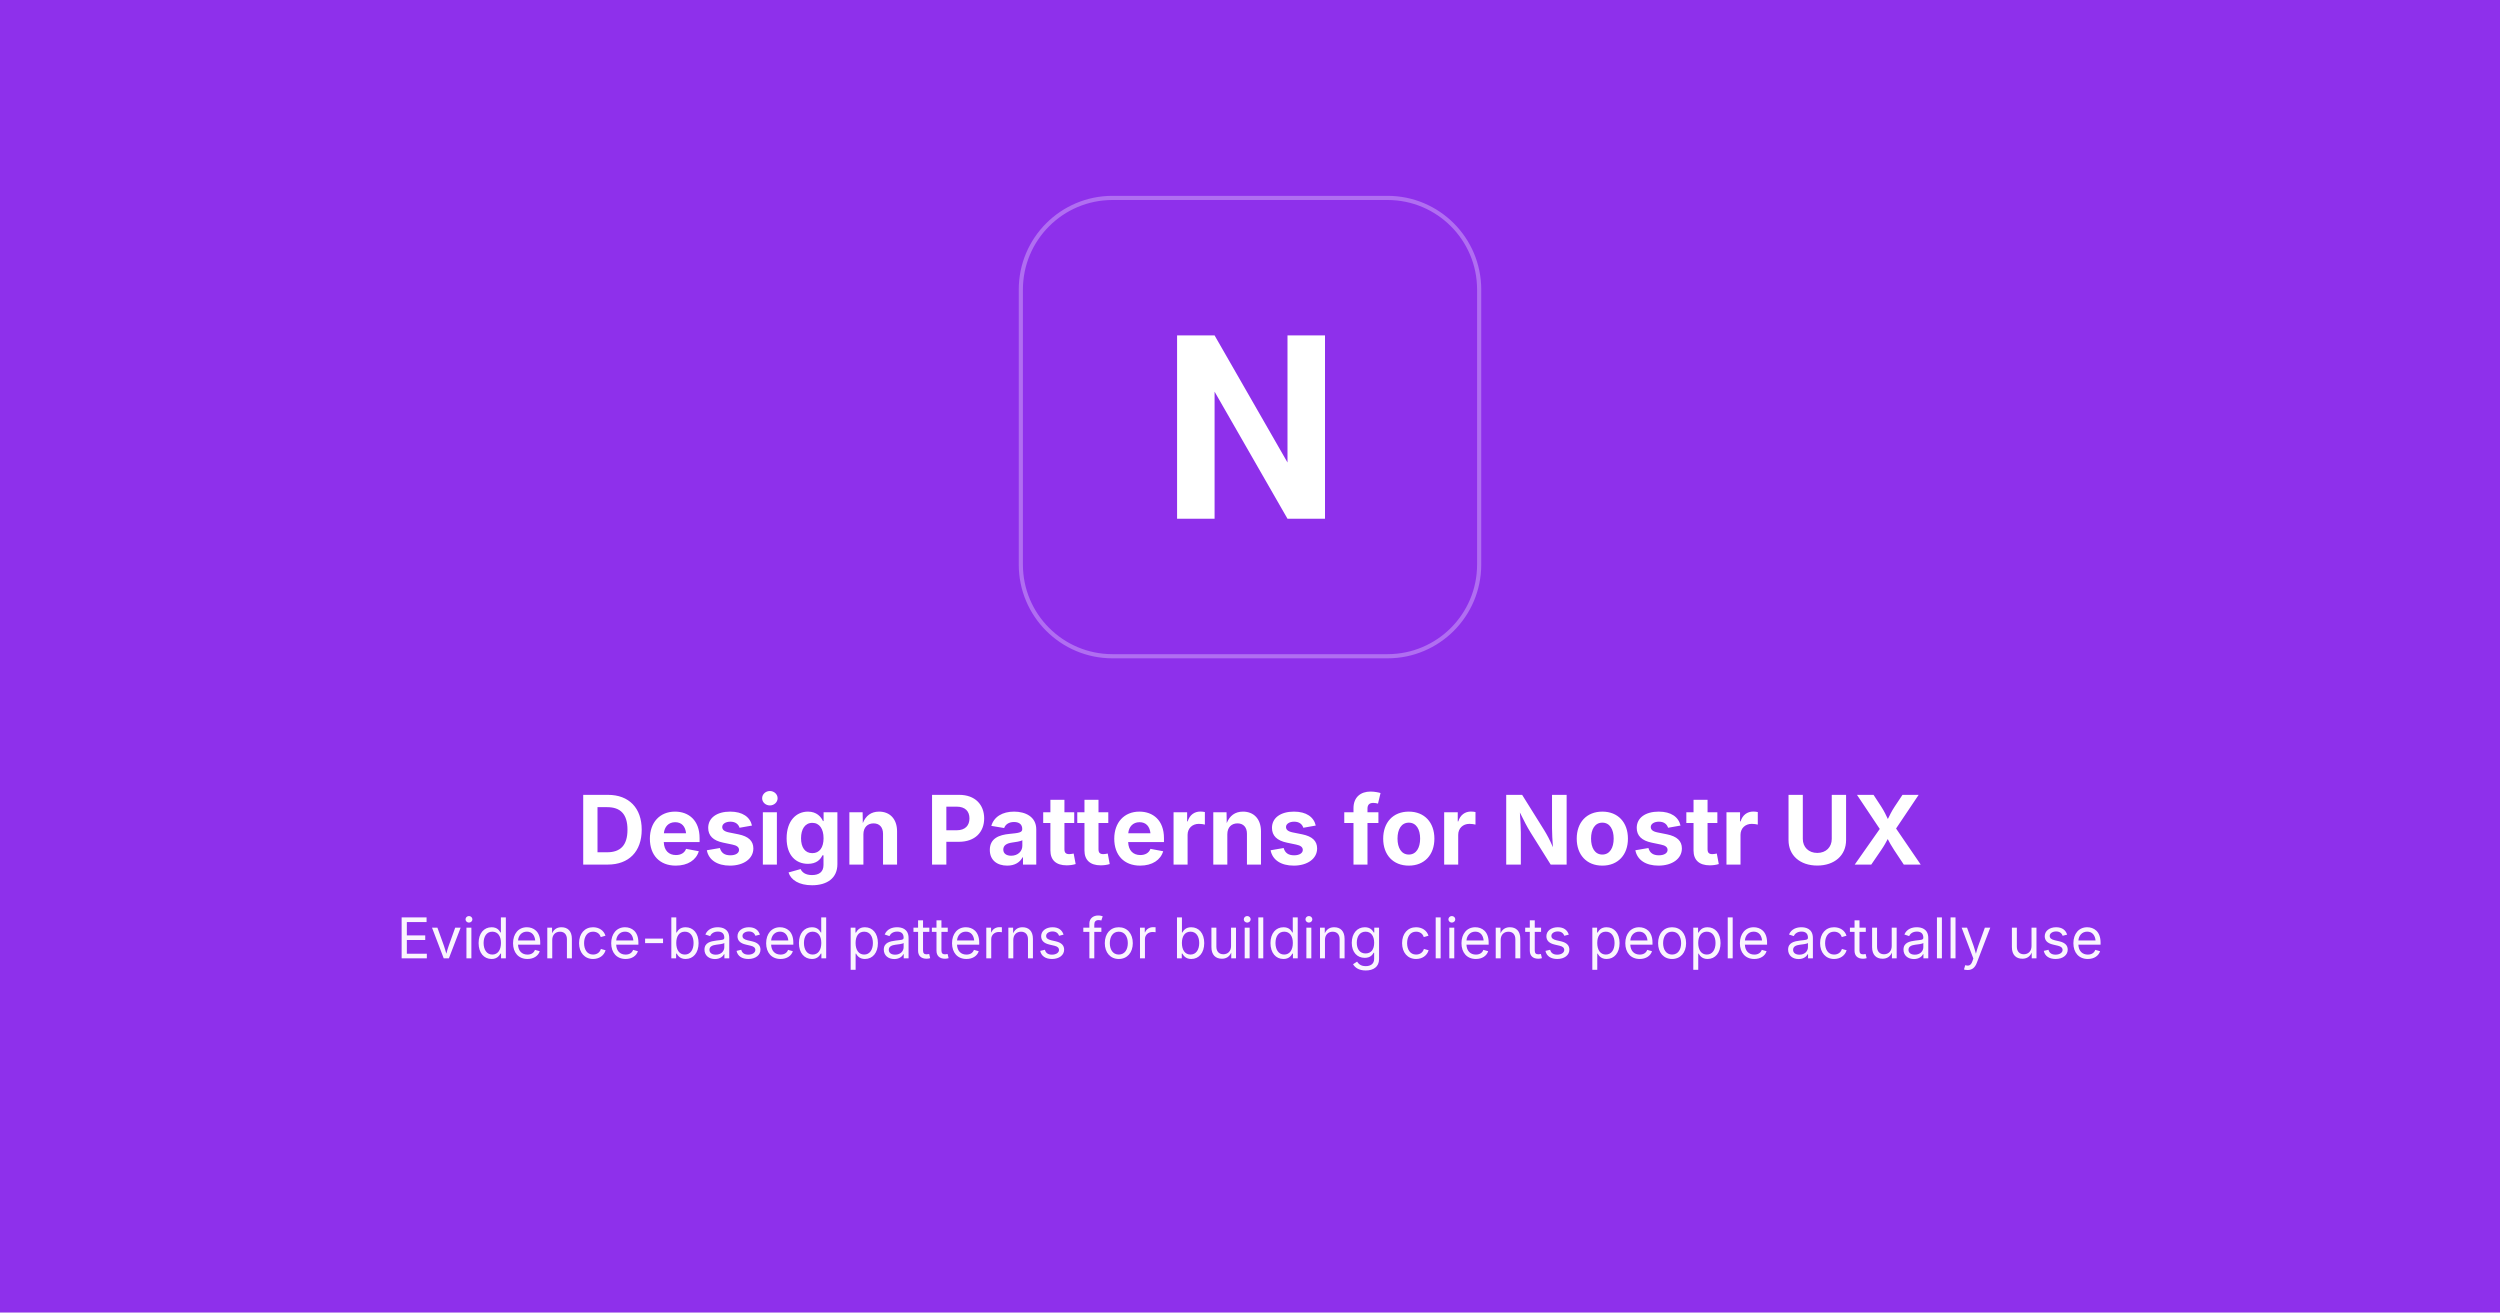
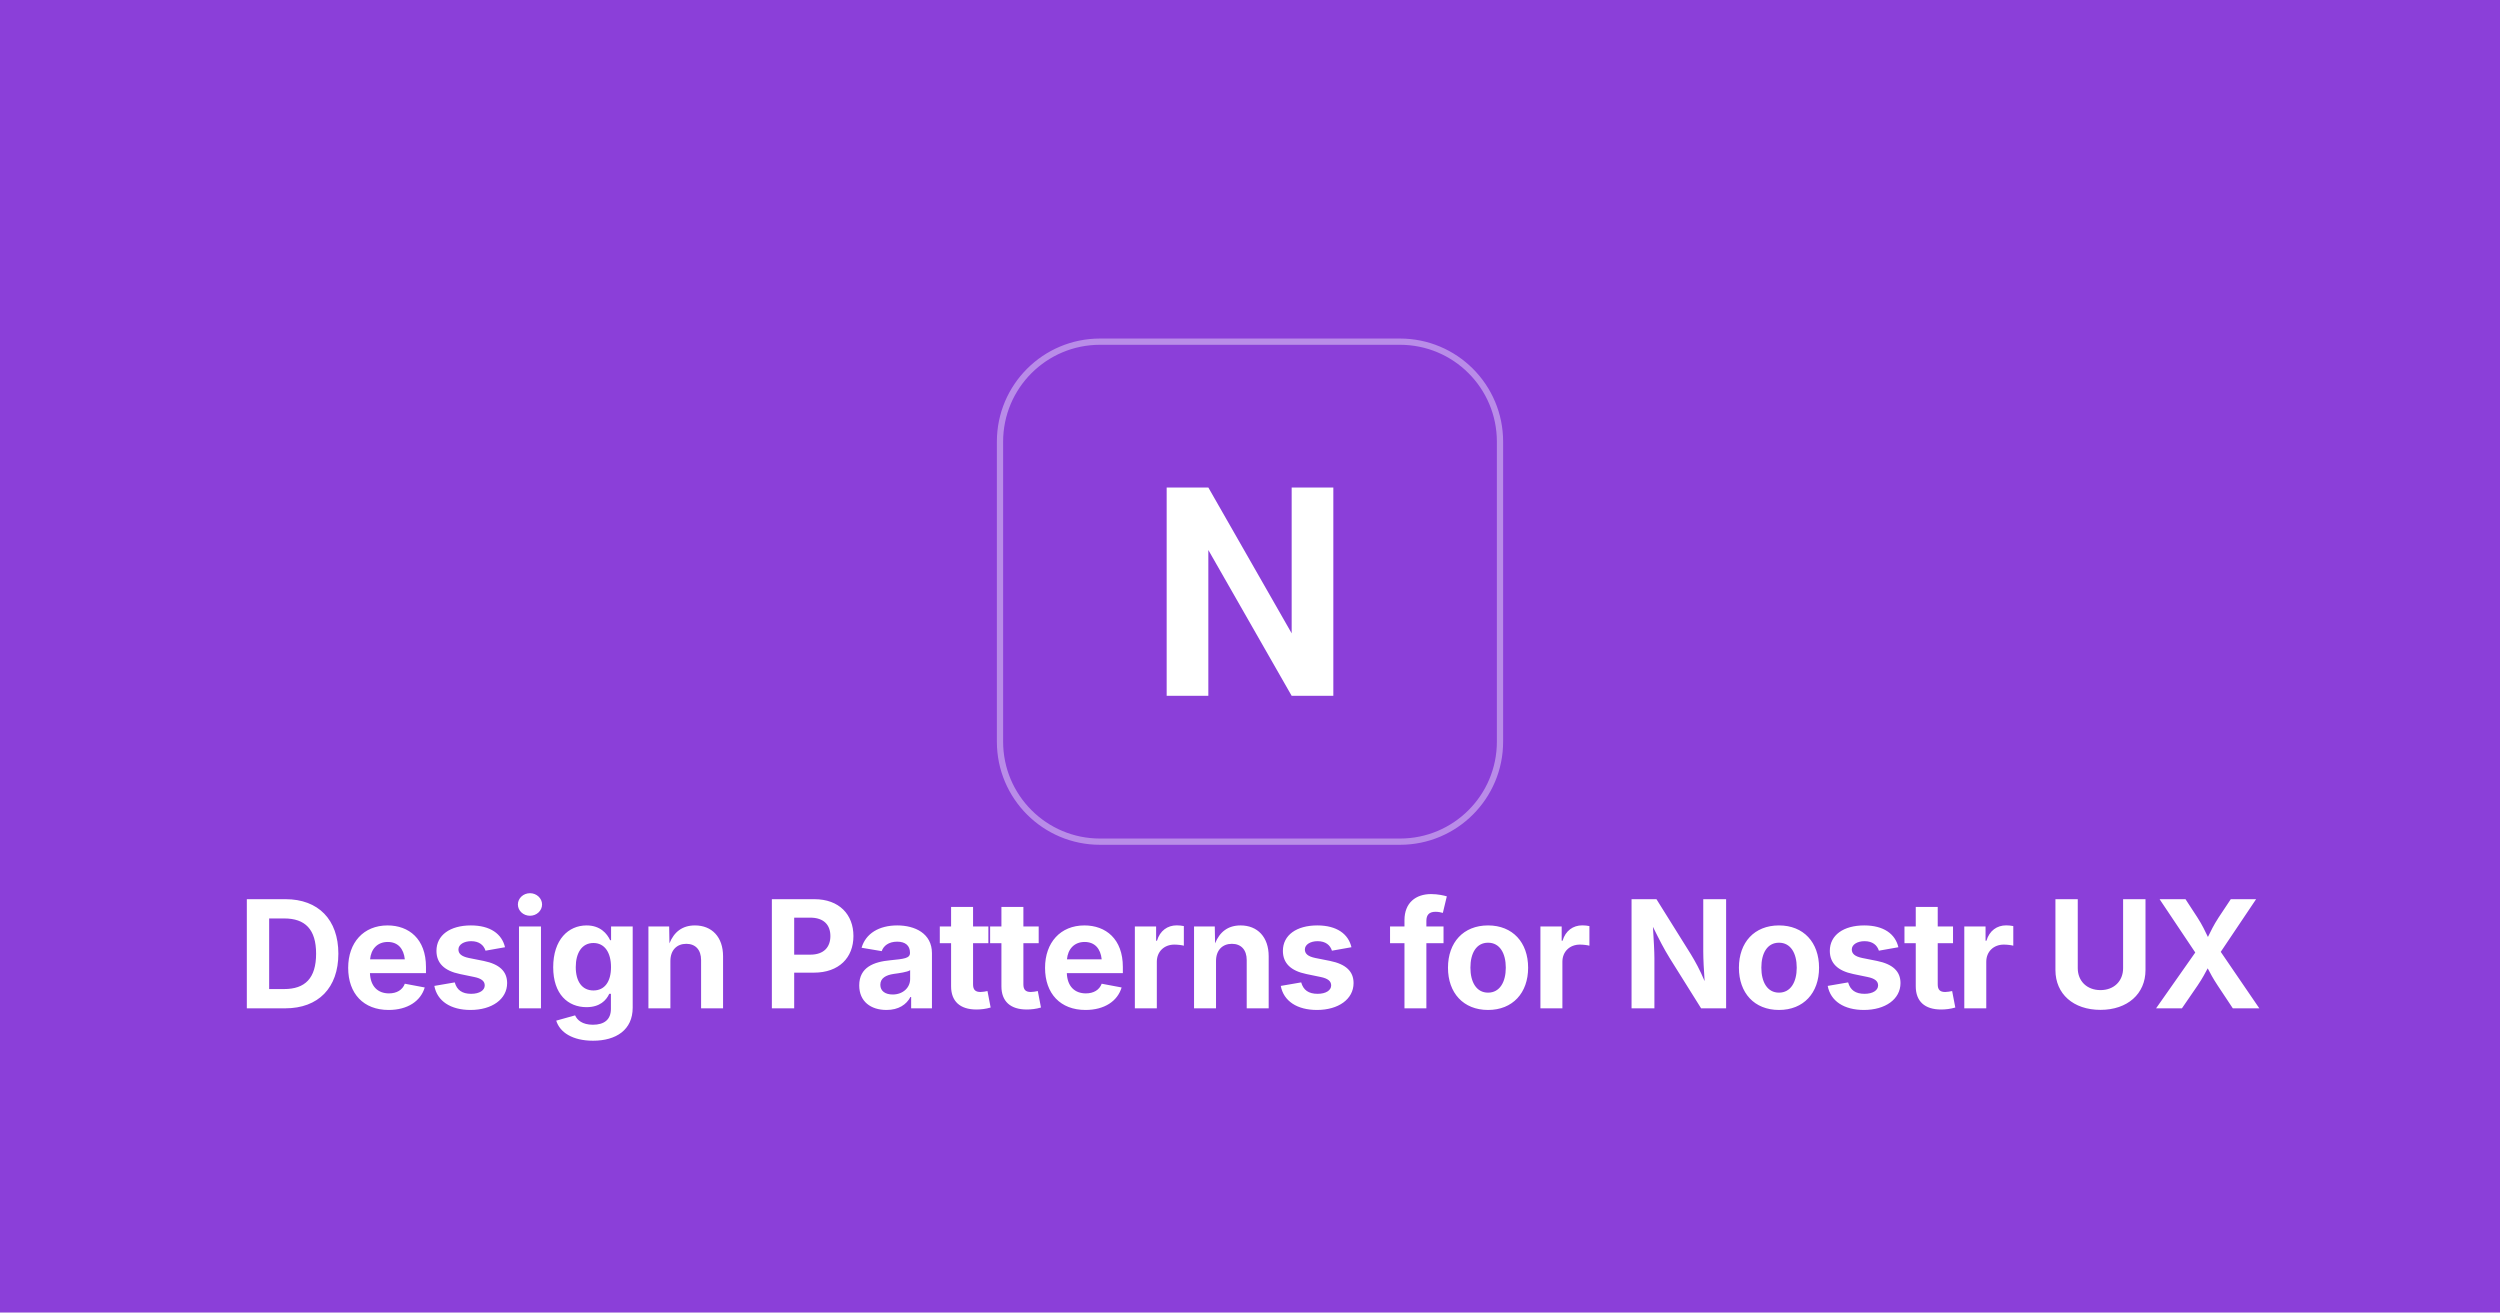
<svg xmlns="http://www.w3.org/2000/svg" width="1200" height="630" viewBox="0 0 1200 630" fill="none">
-   <rect width="1200" height="630" fill="#8e30eb" />
-   <rect x="490" y="95" width="220" height="220" rx="44" fill="#8e30eb" stroke="rgba(255,255,255,0.3)" stroke-width="2" />
-   <g transform="translate(600, 205)">
-     <path d="M-35,-44 h18 l35,61 V-44 h18 v88 h-18 l-35,-61 v61 h-18 V-44 z" fill="white" />
+   <rect width="1200" height="630" fill="#8B3FD9" />
+   <rect x="480" y="164" width="240" height="240" rx="48" fill="#8B3FD9" stroke="rgba(255,255,255,0.4)" stroke-width="3" />
+   <g transform="translate(600, 284)">
+     <path d="M-40,-50 h20 l40,70 V-50 h20 v100 h-20 l-40,-70 v70 h-20 V-50 z" fill="white" />
  </g>
-   <text x="600" y="415" font-family="system-ui, -apple-system, sans-serif" font-size="46" font-weight="700" fill="white" text-anchor="middle">
+   <text x="600" y="484" font-family="system-ui, -apple-system, sans-serif" font-size="72" font-weight="700" fill="white" text-anchor="middle" letter-spacing="-0.02em">
    Design Patterns for Nostr UX
  </text>
-   <text x="600" y="460" font-family="system-ui, -apple-system, sans-serif" font-size="27" fill="rgba(255,255,255,0.95)" text-anchor="middle">
-     Evidence-based patterns for building clients people actually use
-   </text>
</svg>
